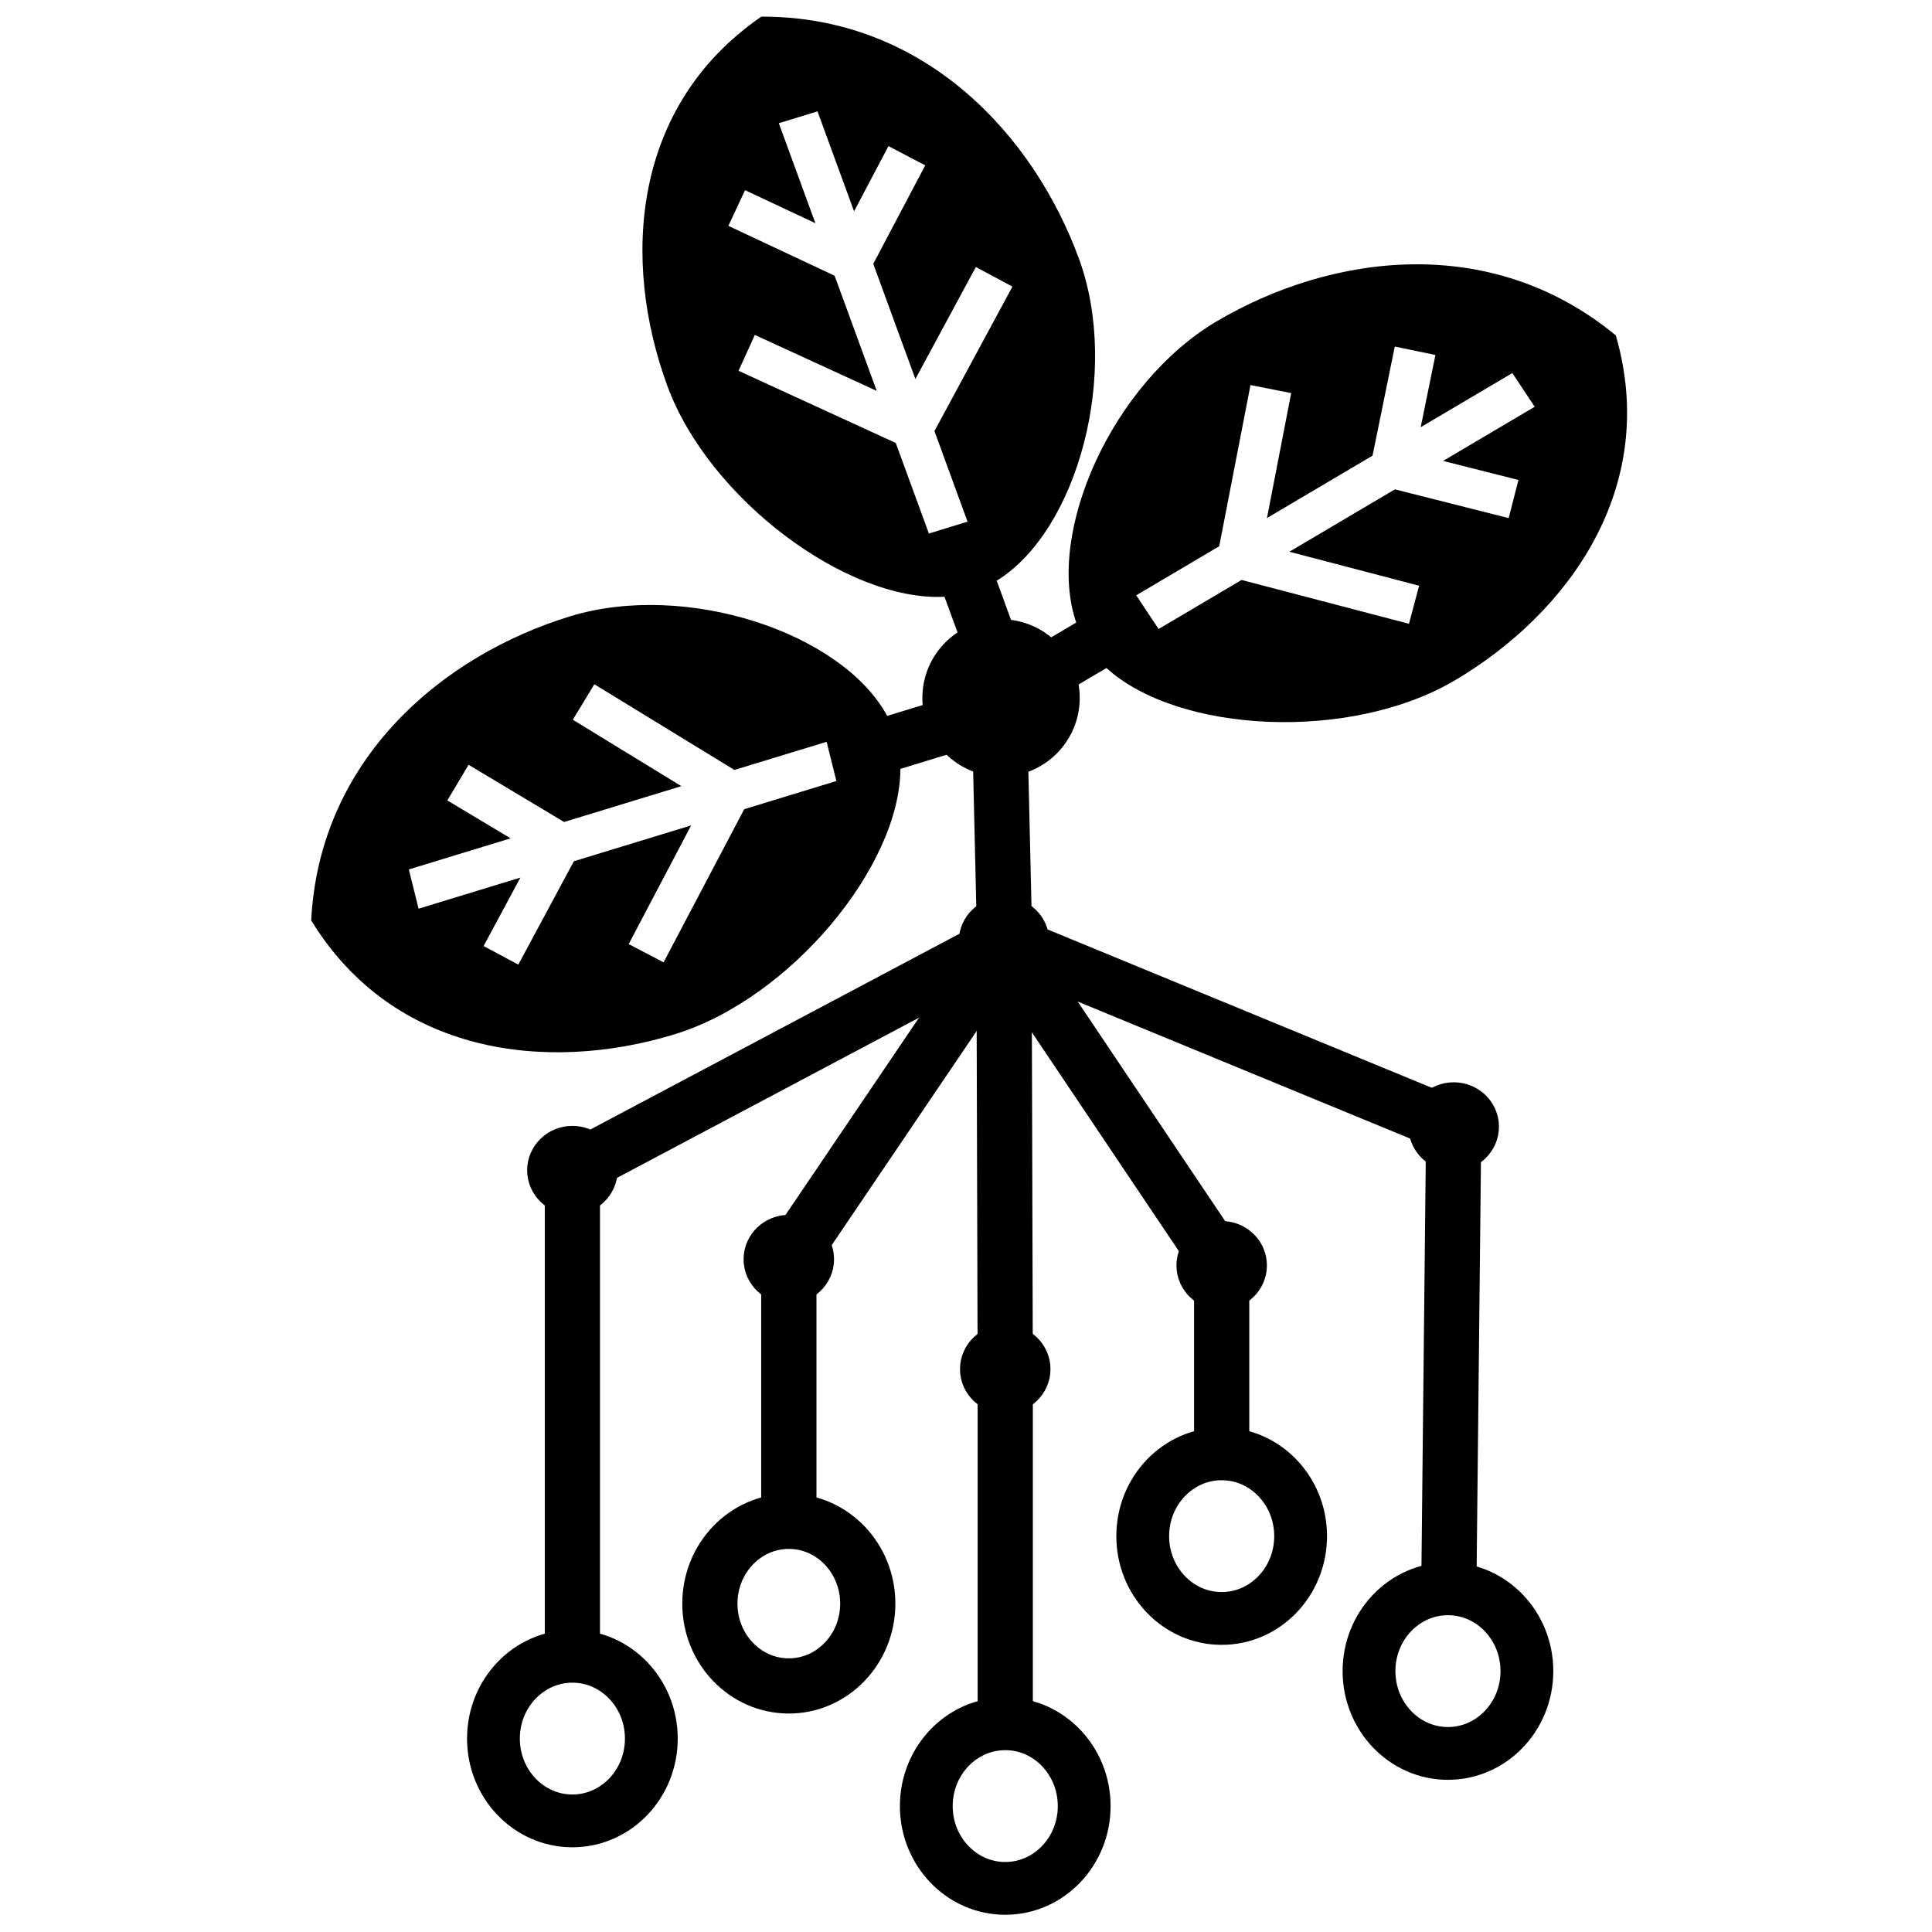
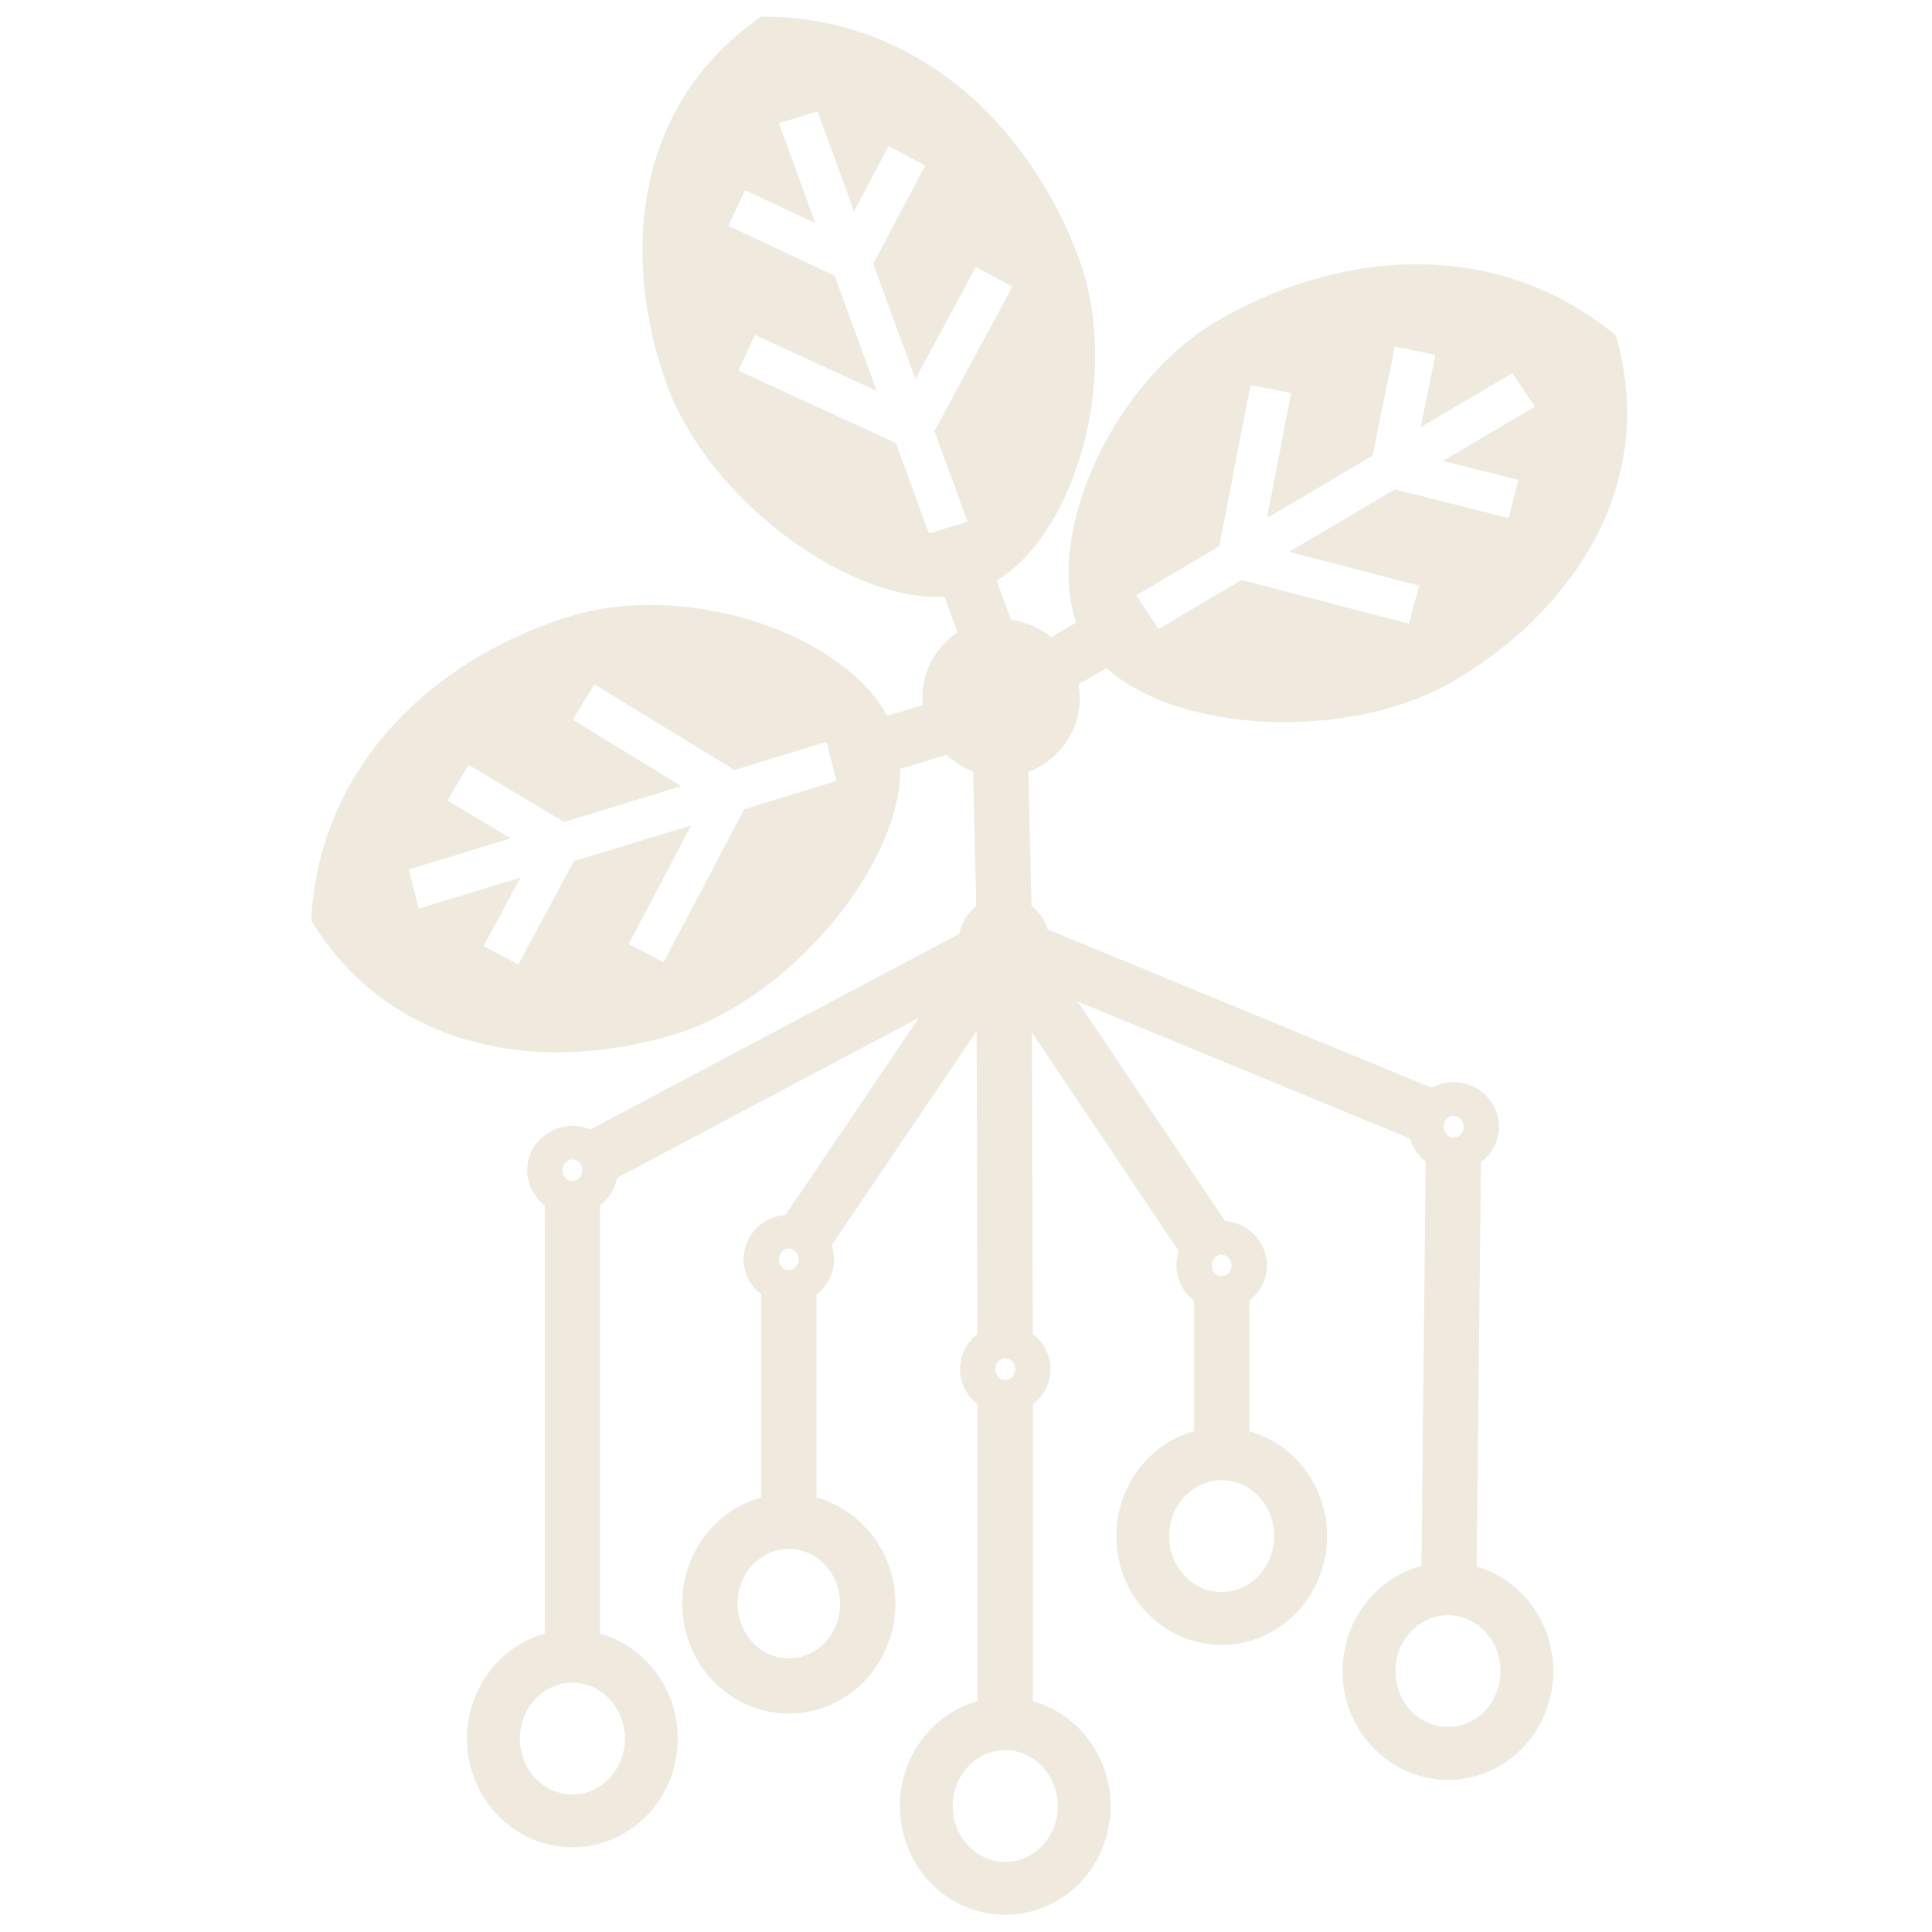
<svg xmlns="http://www.w3.org/2000/svg" width="350mm" height="350mm" viewBox="0 0 350 350" version="1.1" id="svg1" xml:space="preserve">
  <defs id="defs1" />
  <g id="layer1" transform="translate(27.06904,44.88737)">
-     <g id="root-2">
-       <ellipse style="fill:none;fill-opacity:1;stroke:#000000;stroke-width:10;stroke-dasharray:none;stroke-opacity:1" id="path2-36-0" cx="115.833" cy="245.625" rx="14.302" ry="14.911" />
-       <path style="fill:none;fill-rule:evenodd;stroke:#000000;stroke-width:10.017;stroke-linecap:butt;stroke-linejoin:miter;stroke-dasharray:none;stroke-opacity:1" d="M 115.833,230.714 V 185.994" id="path21" />
-       <ellipse style="fill:#000000;fill-opacity:1;stroke:#000000;stroke-width:10;stroke-dasharray:none;stroke-opacity:1" id="path23-7" cx="115.833" cy="183.242" rx="3.195" ry="3.043" />
-       <path style="fill:none;fill-rule:evenodd;stroke:#000000;stroke-width:10;stroke-linecap:butt;stroke-linejoin:miter;stroke-dasharray:none;stroke-opacity:1" d="m 117.564,180.684 35.523,-52.48" id="path24" />
+     <g id="root-2" style="stroke:#efe9de;stroke-opacity:1;fill:none">
+       <ellipse style="fill:none;fill-opacity:1;stroke:#efe9de;stroke-width:10;stroke-dasharray:none;stroke-opacity:1" id="path2-36-0" cx="115.833" cy="245.625" rx="14.302" ry="14.911" />
+       <path style="fill:none;fill-rule:evenodd;stroke:#efe9de;stroke-width:10.017;stroke-linecap:butt;stroke-linejoin:miter;stroke-dasharray:none;stroke-opacity:1" d="M 115.833,230.714 V 185.994" id="path21" />
+       <ellipse style="fill:none;fill-opacity:1;stroke:#efe9de;stroke-width:10;stroke-dasharray:none;stroke-opacity:1" id="path23-7" cx="115.833" cy="183.242" rx="3.195" ry="3.043" />
+       <path style="fill:none;fill-rule:evenodd;stroke:#efe9de;stroke-width:10;stroke-linecap:butt;stroke-linejoin:miter;stroke-dasharray:none;stroke-opacity:1" d="m 117.564,180.684 35.523,-52.48" id="path24" />
    </g>
-     <g id="root-3">
-       <ellipse style="fill:none;fill-opacity:1;stroke:#000000;stroke-width:9.565;stroke-dasharray:none;stroke-opacity:1" id="path2" cx="155.041" cy="282.3" rx="14.302" ry="14.911" />
-       <ellipse style="fill:#000000;fill-opacity:1;stroke:#000000;stroke-width:10;stroke-dasharray:none;stroke-opacity:1" id="path23-7-3" cx="155.041" cy="203.143" rx="3.195" ry="3.043" />
-       <path style="fill:none;fill-rule:evenodd;stroke:#000000;stroke-width:10;stroke-linecap:butt;stroke-linejoin:miter;stroke-dasharray:none;stroke-opacity:1" d="m 155.041,267.389 v -61.203" id="path25" />
-       <path style="fill:none;fill-rule:evenodd;stroke:#000000;stroke-width:10;stroke-linecap:butt;stroke-linejoin:miter;stroke-dasharray:none;stroke-opacity:1" d="m 155.032,200.1 -0.205,-71.41" id="path26" />
+     <g id="root-3" style="stroke:#efe9de;stroke-opacity:1;fill:none">
+       <ellipse style="fill:none;fill-opacity:1;stroke:#efe9de;stroke-width:9.565;stroke-dasharray:none;stroke-opacity:1" id="path2" cx="155.041" cy="282.3" rx="14.302" ry="14.911" />
+       <ellipse style="fill:none;fill-opacity:1;stroke:#efe9de;stroke-width:10;stroke-dasharray:none;stroke-opacity:1" id="path23-7-3" cx="155.041" cy="203.143" rx="3.195" ry="3.043" />
+       <path style="fill:none;fill-rule:evenodd;stroke:#efe9de;stroke-width:10;stroke-linecap:butt;stroke-linejoin:miter;stroke-dasharray:none;stroke-opacity:1" d="m 155.041,267.389 v -61.203" id="path25" />
+       <path style="fill:none;fill-rule:evenodd;stroke:#efe9de;stroke-width:10;stroke-linecap:butt;stroke-linejoin:miter;stroke-dasharray:none;stroke-opacity:1" d="m 155.032,200.1 -0.205,-71.41" id="path26" />
    </g>
-     <g id="root-1">
-       <ellipse style="fill:none;fill-opacity:1;stroke:#000000;stroke-width:9.565;stroke-dasharray:none;stroke-opacity:1" id="path2-3" cx="76.625" cy="270.075" rx="14.302" ry="14.911" />
-       <ellipse style="fill:#000000;fill-opacity:1;stroke:#000000;stroke-width:10;stroke-dasharray:none;stroke-opacity:1" id="path23-7-5" cx="76.625" cy="167.12" rx="3.195" ry="3.043" />
-       <path style="fill:none;fill-rule:evenodd;stroke:#000000;stroke-width:10;stroke-linecap:butt;stroke-linejoin:miter;stroke-dasharray:none;stroke-opacity:1" d="M 76.625,255.164 V 170.163" id="path27" />
-       <path style="fill:none;fill-rule:evenodd;stroke:#000000;stroke-width:10;stroke-linecap:butt;stroke-linejoin:miter;stroke-dasharray:none;stroke-opacity:1" d="M 79.416,165.639 152.026,127.127" id="path28" />
+     <g id="root-1" style="fill:none;fill-opacity:1;stroke:#efe9de;stroke-opacity:1">
+       <ellipse style="fill:none;fill-opacity:1;stroke:#efe9de;stroke-width:9.565;stroke-dasharray:none;stroke-opacity:1" id="path2-3" cx="76.625" cy="270.075" rx="14.302" ry="14.911" />
+       <ellipse style="fill:none;fill-opacity:1;stroke:#efe9de;stroke-width:10;stroke-dasharray:none;stroke-opacity:1" id="path23-7-5" cx="76.625" cy="167.12" rx="3.195" ry="3.043" />
+       <path style="fill:none;fill-opacity:1;fill-rule:evenodd;stroke:#efe9de;stroke-width:10;stroke-linecap:butt;stroke-linejoin:miter;stroke-dasharray:none;stroke-opacity:1" d="M 76.625,255.164 V 170.163" id="path27" />
+       <path style="fill:none;fill-opacity:1;fill-rule:evenodd;stroke:#efe9de;stroke-width:10;stroke-linecap:butt;stroke-linejoin:miter;stroke-dasharray:none;stroke-opacity:1" d="M 79.416,165.639 152.026,127.127" id="path28" />
    </g>
-     <g id="root-4">
-       <ellipse style="fill:none;fill-opacity:1;stroke:#000000;stroke-width:9.565;stroke-dasharray:none;stroke-opacity:1" id="path2-36-1" cx="194.249" cy="233.4" rx="14.302" ry="14.911" />
-       <ellipse style="fill:#000000;fill-opacity:1;stroke:#000000;stroke-width:10;stroke-dasharray:none;stroke-opacity:1" id="path23-7-30" cx="194.249" cy="184.358" rx="3.195" ry="3.043" />
-       <path style="fill:none;fill-rule:evenodd;stroke:#000000;stroke-width:10;stroke-linecap:butt;stroke-linejoin:miter;stroke-dasharray:none;stroke-opacity:1" d="M 194.249,218.489 V 187.401" id="path29" />
-       <path style="fill:none;fill-rule:evenodd;stroke:#000000;stroke-width:10;stroke-linecap:butt;stroke-linejoin:miter;stroke-dasharray:none;stroke-opacity:1" d="M 192.527,181.794 156.54,128.21" id="path30" />
+     <g id="root-4" style="stroke:#efe9de;stroke-opacity:1;fill:none;fill-opacity:1">
+       <ellipse style="fill:none;fill-opacity:1;stroke:#efe9de;stroke-width:9.565;stroke-dasharray:none;stroke-opacity:1" id="path2-36-1" cx="194.249" cy="233.4" rx="14.302" ry="14.911" />
+       <ellipse style="fill:none;fill-opacity:1;stroke:#efe9de;stroke-width:10;stroke-dasharray:none;stroke-opacity:1" id="path23-7-30" cx="194.249" cy="184.358" rx="3.195" ry="3.043" />
+       <path style="fill:none;fill-opacity:1;fill-rule:evenodd;stroke:#efe9de;stroke-width:10;stroke-linecap:butt;stroke-linejoin:miter;stroke-dasharray:none;stroke-opacity:1" d="M 194.249,218.489 V 187.401" id="path29" />
+       <path style="fill:none;fill-opacity:1;fill-rule:evenodd;stroke:#efe9de;stroke-width:10;stroke-linecap:butt;stroke-linejoin:miter;stroke-dasharray:none;stroke-opacity:1" d="M 192.527,181.794 156.54,128.21" id="path30" />
    </g>
-     <g id="root-5">
-       <ellipse style="fill:none;fill-opacity:1;stroke:#000000;stroke-width:9.565;stroke-dasharray:none;stroke-opacity:1" id="path2-36" cx="235.241" cy="257.85" rx="14.302" ry="14.911" />
-       <ellipse style="fill:#000000;fill-opacity:1;stroke:#000000;stroke-width:10;stroke-dasharray:none;stroke-opacity:1" id="path23-7-8" cx="236.286" cy="159.222" rx="3.195" ry="3.043" />
-       <path style="fill:none;fill-rule:evenodd;stroke:#000000;stroke-width:10;stroke-linecap:butt;stroke-linejoin:miter;stroke-dasharray:none;stroke-opacity:1" d="M 235.399,242.94 236.253,162.265" id="path31" />
-       <path style="fill:none;fill-rule:evenodd;stroke:#000000;stroke-width:10;stroke-linecap:butt;stroke-linejoin:miter;stroke-dasharray:none;stroke-opacity:1" d="M 233.353,158.014 157.75,126.855" id="path32" />
+     <g id="root-5" style="stroke:#efe9de;stroke-opacity:1;fill:none;fill-opacity:1">
+       <ellipse style="fill:none;fill-opacity:1;stroke:#efe9de;stroke-width:9.565;stroke-dasharray:none;stroke-opacity:1" id="path2-36" cx="235.241" cy="257.85" rx="14.302" ry="14.911" />
+       <ellipse style="fill:none;fill-opacity:1;stroke:#efe9de;stroke-width:10;stroke-dasharray:none;stroke-opacity:1" id="path23-7-8" cx="236.286" cy="159.222" rx="3.195" ry="3.043" />
+       <path style="fill:none;fill-opacity:1;fill-rule:evenodd;stroke:#efe9de;stroke-width:10;stroke-linecap:butt;stroke-linejoin:miter;stroke-dasharray:none;stroke-opacity:1" d="M 235.399,242.94 236.253,162.265" id="path31" />
+       <path style="fill:none;fill-opacity:1;fill-rule:evenodd;stroke:#efe9de;stroke-width:10;stroke-linecap:butt;stroke-linejoin:miter;stroke-dasharray:none;stroke-opacity:1" d="M 233.353,158.014 157.75,126.855" id="path32" />
    </g>
-     <g id="leaf-right" transform="matrix(0.192401,0.04413615,-0.04187937,0.1825631,174.6352,-11.15517)">
-       <path class="st0" d="M 480.013,31.996 C 346.56,-38.363 208.263,16.902 119.997,105.168 39.606,185.574 10.044,341.339 56.278,419.37 l -56.281,56.281 36.359,36.344 56.281,-56.266 c 78.031,46.219 233.797,16.672 314.188,-63.718 88.281,-88.265 143.547,-226.578 73.188,-360.015 z m -58.328,195.421 -107.656,-2.516 -81.641,81.641 123.031,3.984 -1.234,38.063 -158.719,-5.109 -64.188,64.172 -26.922,-26.922 64.172,-64.188 -5.109,-158.719 38.063,-1.234 3.969,123.031 81.641,-81.641 -2.5,-107.656 38.078,-0.875 1.656,71.297 70.859,-70.859 26.938,26.922 -70.859,70.875 71.313,1.656 z" id="path1" />
+     <g id="leaf-right" transform="matrix(0.192401,0.04413615,-0.04187937,0.1825631,174.6352,-11.15517)" style="fill:#efe9de;fill-opacity:1">
+       <path class="st0" d="M 480.013,31.996 C 346.56,-38.363 208.263,16.902 119.997,105.168 39.606,185.574 10.044,341.339 56.278,419.37 l -56.281,56.281 36.359,36.344 56.281,-56.266 c 78.031,46.219 233.797,16.672 314.188,-63.718 88.281,-88.265 143.547,-226.578 73.188,-360.015 z m -58.328,195.421 -107.656,-2.516 -81.641,81.641 123.031,3.984 -1.234,38.063 -158.719,-5.109 -64.188,64.172 -26.922,-26.922 64.172,-64.188 -5.109,-158.719 38.063,-1.234 3.969,123.031 81.641,-81.641 -2.5,-107.656 38.078,-0.875 1.656,71.297 70.859,-70.859 26.938,26.922 -70.859,70.875 71.313,1.656 z" id="path1" style="fill:#efe9de;fill-opacity:1" />
    </g>
-     <g id="leaf-left" transform="matrix(-0.0972435,0.1717843,0.1630006,0.09227123,70.76956,36.43764)">
-       <path class="st0" d="M 480.013,31.996 C 346.56,-38.363 208.263,16.902 119.997,105.168 39.606,185.574 10.044,341.339 56.278,419.37 l -56.281,56.281 36.359,36.344 56.281,-56.266 c 78.031,46.219 233.797,16.672 314.188,-63.718 88.281,-88.265 143.547,-226.578 73.188,-360.015 z m -58.328,195.421 -107.656,-2.516 -81.641,81.641 123.031,3.984 -1.234,38.063 -158.719,-5.109 -64.188,64.172 -26.922,-26.922 64.172,-64.188 -5.109,-158.719 38.063,-1.234 3.969,123.031 81.641,-81.641 -2.5,-107.656 38.078,-0.875 1.656,71.297 70.859,-70.859 26.938,26.922 -70.859,70.875 71.313,1.656 z" id="path1-6" style="fill:#000000" />
+     <g id="leaf-left" transform="matrix(-0.0972435,0.1717843,0.1630006,0.09227123,70.76956,36.43764)" style="fill:#efe9de;fill-opacity:1">
+       <path class="st0" d="M 480.013,31.996 C 346.56,-38.363 208.263,16.902 119.997,105.168 39.606,185.574 10.044,341.339 56.278,419.37 l -56.281,56.281 36.359,36.344 56.281,-56.266 c 78.031,46.219 233.797,16.672 314.188,-63.718 88.281,-88.265 143.547,-226.578 73.188,-360.015 z m -58.328,195.421 -107.656,-2.516 -81.641,81.641 123.031,3.984 -1.234,38.063 -158.719,-5.109 -64.188,64.172 -26.922,-26.922 64.172,-64.188 -5.109,-158.719 38.063,-1.234 3.969,123.031 81.641,-81.641 -2.5,-107.656 38.078,-0.875 1.656,71.297 70.859,-70.859 26.938,26.922 -70.859,70.875 71.313,1.656 z" id="path1-6" style="fill:#efe9de;fill-opacity:1" />
    </g>
-     <g id="leaf-center" transform="matrix(-0.1767905,-0.0878138,-0.0833237,0.1677508,198.3838,-5.090269)">
-       <path class="st0" d="M 480.013,31.996 C 346.56,-38.363 208.263,16.902 119.997,105.168 39.606,185.574 10.044,341.339 56.278,419.37 l -56.281,56.281 36.359,36.344 56.281,-56.266 c 78.031,46.219 233.797,16.672 314.188,-63.718 88.281,-88.265 143.547,-226.578 73.188,-360.015 z m -58.328,195.421 -107.656,-2.516 -81.641,81.641 123.031,3.984 -1.234,38.063 -158.719,-5.109 -64.188,64.172 -26.922,-26.922 64.172,-64.188 -5.109,-158.719 38.063,-1.234 3.969,123.031 81.641,-81.641 -2.5,-107.656 38.078,-0.875 1.656,71.297 70.859,-70.859 26.938,26.922 -70.859,70.875 71.313,1.656 z" id="path1-6-4" style="fill:#000000" />
+     <g id="leaf-center" transform="matrix(-0.1767905,-0.0878138,-0.0833237,0.1677508,198.3838,-5.090269)" style="fill:#efe9de;fill-opacity:1">
+       <path class="st0" d="M 480.013,31.996 C 346.56,-38.363 208.263,16.902 119.997,105.168 39.606,185.574 10.044,341.339 56.278,419.37 l -56.281,56.281 36.359,36.344 56.281,-56.266 c 78.031,46.219 233.797,16.672 314.188,-63.718 88.281,-88.265 143.547,-226.578 73.188,-360.015 z m -58.328,195.421 -107.656,-2.516 -81.641,81.641 123.031,3.984 -1.234,38.063 -158.719,-5.109 -64.188,64.172 -26.922,-26.922 64.172,-64.188 -5.109,-158.719 38.063,-1.234 3.969,123.031 81.641,-81.641 -2.5,-107.656 38.078,-0.875 1.656,71.297 70.859,-70.859 26.938,26.922 -70.859,70.875 71.313,1.656 z" id="path1-6-4" style="fill:#efe9de;fill-opacity:1" />
    </g>
-     <g id="stem">
-       <path style="fill:#000000;fill-opacity:1;stroke:#000000;stroke-width:10;stroke-dasharray:none;stroke-opacity:1" d="m 154.068,87.874 0.891,38.567" id="path20" />
-       <ellipse style="fill:#000000;fill-opacity:1;stroke:#000000;stroke-width:10;stroke-dasharray:none;stroke-opacity:1" id="path23" cx="154.818" cy="125.647" rx="3.195" ry="3.043" />
-       <ellipse style="fill:#000000;fill-opacity:1;stroke:#000000;stroke-width:10;stroke-dasharray:none;stroke-opacity:1" id="path33" cx="154.28" cy="81.551" rx="9.253" ry="9.253" />
+     <g id="stem" style="fill:#efe9de;fill-opacity:1;stroke:#efe9de;stroke-opacity:1">
+       <path style="fill:#efe9de;fill-opacity:1;stroke:#efe9de;stroke-width:10;stroke-dasharray:none;stroke-opacity:1" d="m 154.068,87.874 0.891,38.567" id="path20" />
+       <ellipse style="fill:#efe9de;fill-opacity:1;stroke:#efe9de;stroke-width:10;stroke-dasharray:none;stroke-opacity:1" id="path23" cx="154.818" cy="125.647" rx="3.195" ry="3.043" />
+       <ellipse style="fill:#efe9de;fill-opacity:1;stroke:#efe9de;stroke-width:10;stroke-dasharray:none;stroke-opacity:1" id="path33" cx="154.28" cy="81.551" rx="9.253" ry="9.253" />
    </g>
  </g>
  <style type="text/css" id="style1">

	.st0{fill:#000000;}

</style>
</svg>
